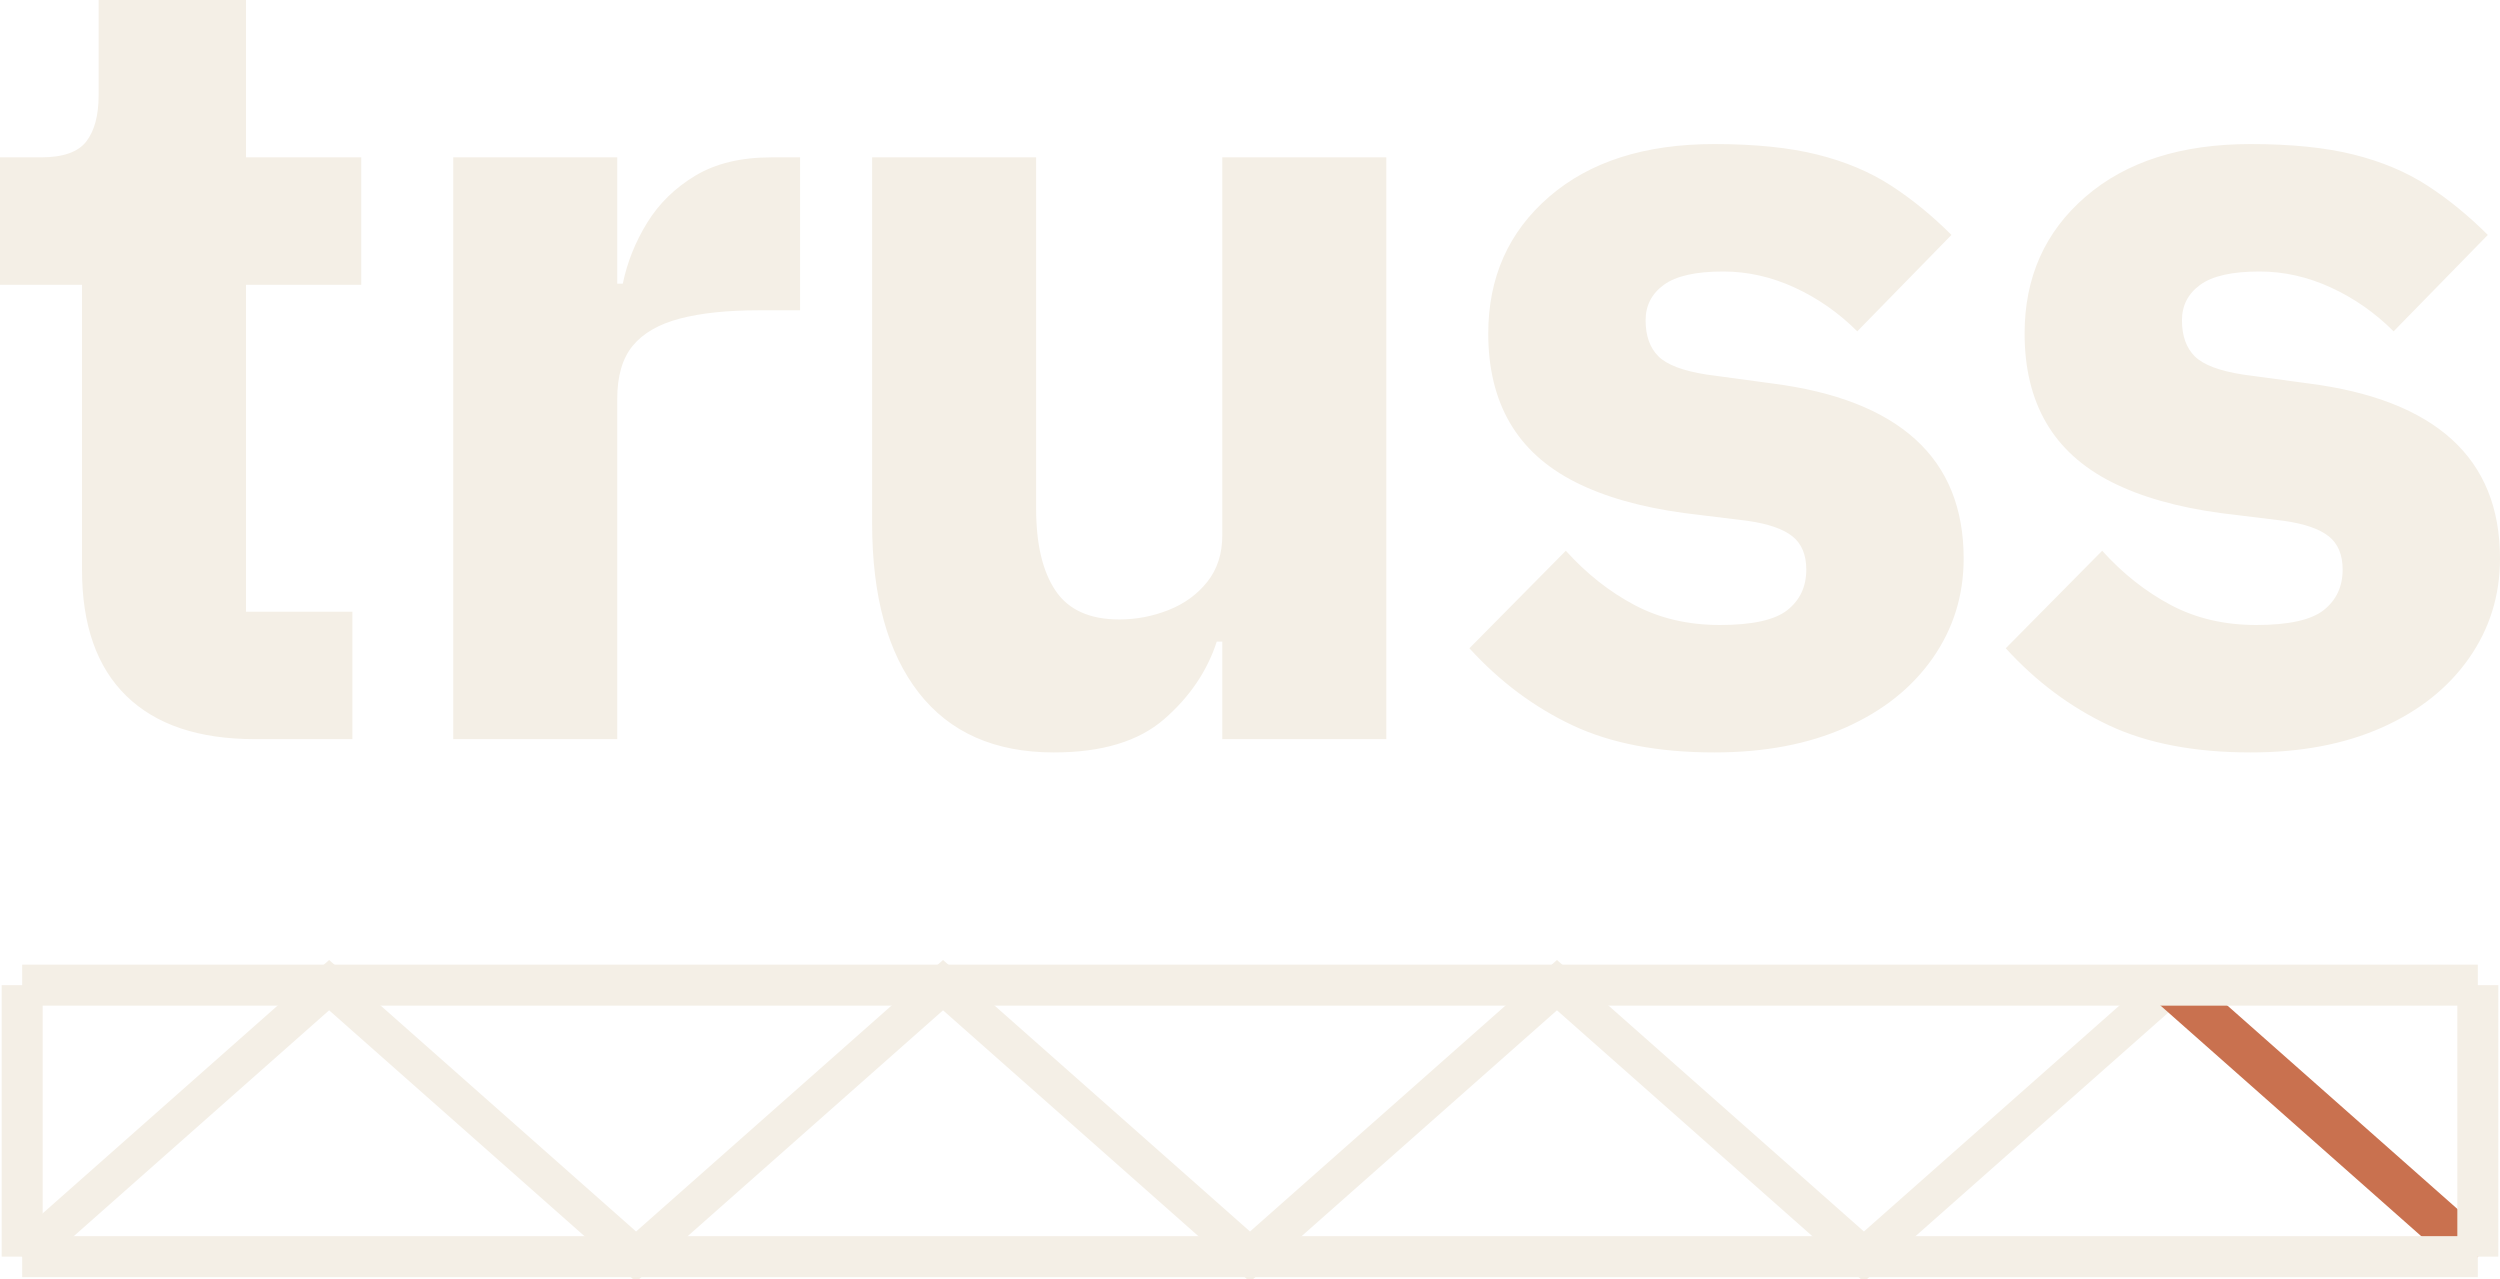
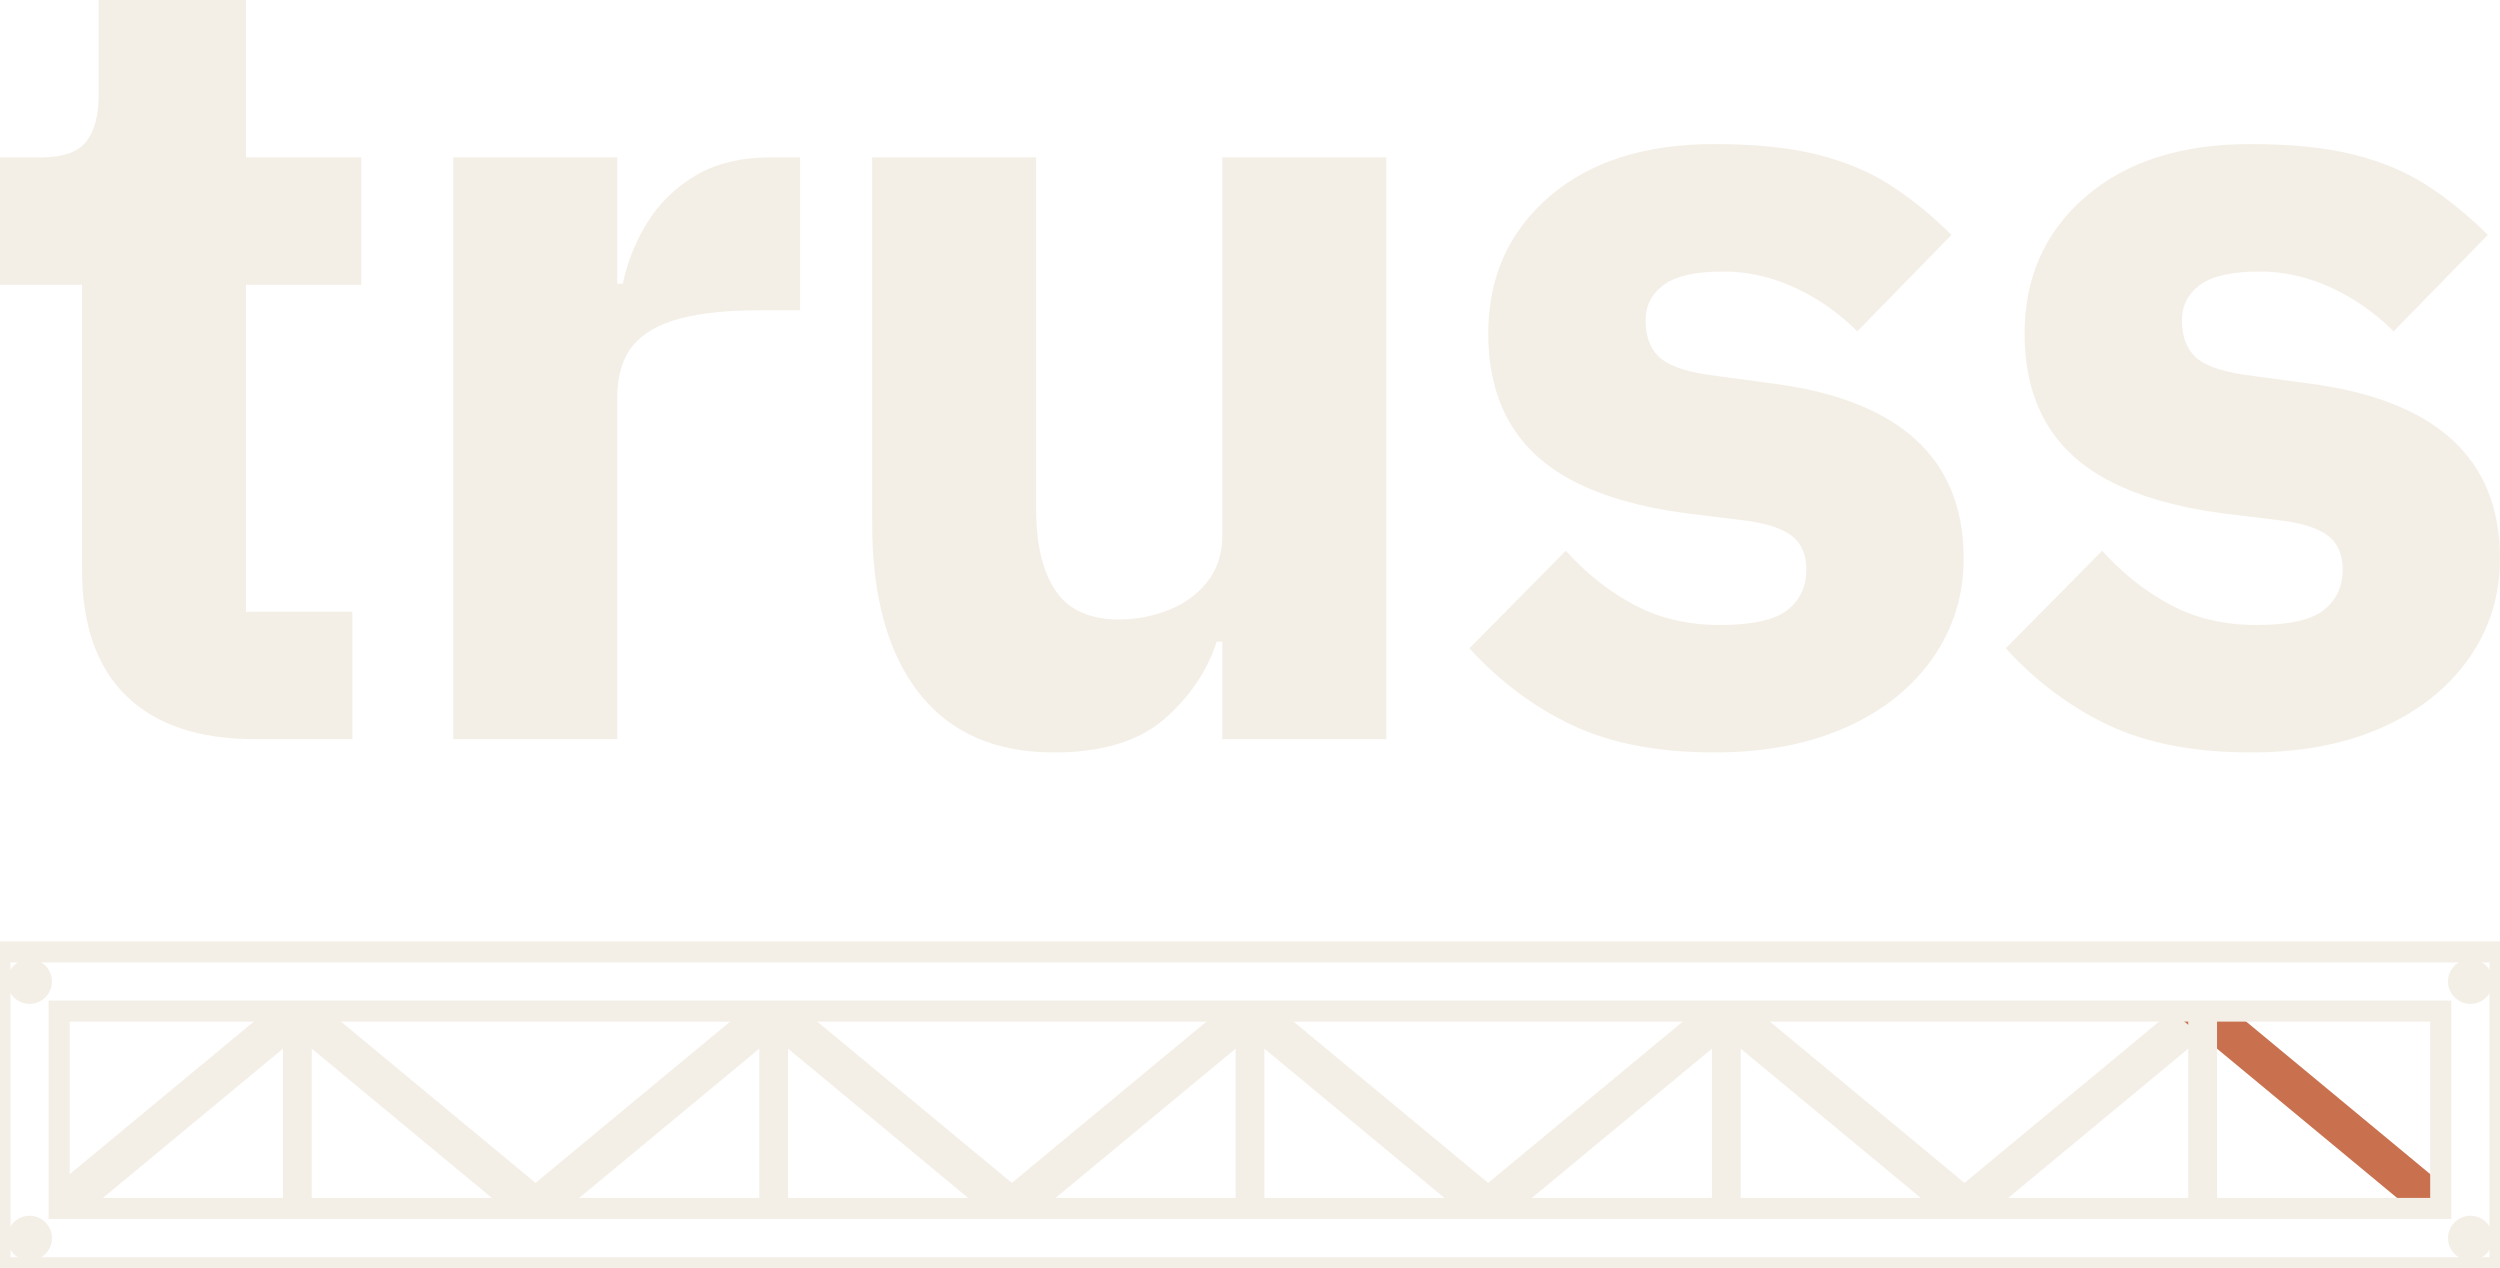
- <svg xmlns="http://www.w3.org/2000/svg" viewBox="0 0 2256 1154" width="2256" height="1154" role="img" aria-label="truss">
+ <svg xmlns="http://www.w3.org/2000/svg" viewBox="0 0 2256 1144" width="2256" height="1144" role="img" aria-label="truss">
  <g transform="translate(0,0)">
    <g transform="translate(-23,667) scale(1,-1)">
      <path fill="#f4efe6" d="M341 0H253Q177 0 137 39Q97 78 97 153V410H23V525H60Q90 525 101 539.5Q112 554 112 581V667H245V525H349V410H245V115H341Z M580 0H432V525H580V411H585Q591 440 607 466Q623 492 650.5 508.5Q678 525 719 525H745V387H708Q665 387 636.5 379.5Q608 372 594 355Q580 338 580 307Z M1126 0V88H1121Q1108 48 1073.5 18Q1039 -12 974 -12Q894 -12 852 42Q810 96 810 195V525H958V208Q958 160 975.5 134Q993 108 1033 108Q1056 108 1077.5 116.5Q1099 125 1112.5 142Q1126 159 1126 184V525H1274V0Z M1570 -12Q1494 -12 1442 12.5Q1390 37 1349 82L1436 170Q1464 139 1498 121Q1532 103 1575 103Q1619 103 1636 116.5Q1653 130 1653 153Q1653 173 1640.5 183Q1628 193 1600 197L1543 204Q1484 212 1444.5 232Q1405 252 1385.5 285.5Q1366 319 1366 366Q1366 442 1421 489.5Q1476 537 1570 537Q1625 537 1663 527.5Q1701 518 1729.5 499.5Q1758 481 1784 455L1699 368Q1674 393 1642.5 407.5Q1611 422 1578 422Q1541 422 1524.5 410Q1508 398 1508 378Q1508 357 1519.5 345.5Q1531 334 1563 329L1622 321Q1708 310 1751.5 270.5Q1795 231 1795 163Q1795 113 1767 73Q1739 33 1688.5 10.5Q1638 -12 1570 -12Z M2054 -12Q1978 -12 1926 12.5Q1874 37 1833 82L1920 170Q1948 139 1982 121Q2016 103 2059 103Q2103 103 2120 116.5Q2137 130 2137 153Q2137 173 2124.5 183Q2112 193 2084 197L2027 204Q1968 212 1928.5 232Q1889 252 1869.5 285.5Q1850 319 1850 366Q1850 442 1905 489.5Q1960 537 2054 537Q2109 537 2147 527.5Q2185 518 2213.5 499.5Q2242 481 2268 455L2183 368Q2158 393 2126.5 407.5Q2095 422 2062 422Q2025 422 2008.5 410Q1992 398 1992 378Q1992 357 2003.5 345.5Q2015 334 2047 329L2106 321Q2192 310 2235.5 270.5Q2279 231 2279 163Q2279 113 2251 73Q2223 33 2172.5 10.5Q2122 -12 2054 -12Z" />
    </g>
  </g>
-   <g transform="translate(0,869)" fill="none" stroke-linejoin="miter" stroke-miterlimit="2">
-     <path d="M20.0 265 L297.0 20 L574.0 265 L851.0 20 L1128.0 265 L1405.0 20 L1682.0 265 L1959.0 20" stroke="#f4efe6" stroke-width="34" />
-     <path d="M1959.0 20 L2236.0 265" stroke="#c9714f" stroke-width="40" />
-     <path d="M20 20 H2236 M20 265 H2236 M20 20 V265 M2236 20 V265" stroke="#f4efe6" stroke-width="37" />
+   <g transform="translate(0,859)">
+     <defs>
+       <clipPath id="s8">
+         <rect x="53.4" y="53.4" width="2149.1" height="178.1" />
+       </clipPath>
+     </defs>
+     <g clip-path="url(#s8)">
+       <polygon points="37.37,268.01 307.14,44.41 284.40,16.99 14.64,240.59" fill="#f4efe6" />
+       <polygon points="229.55,44.41 499.32,268.01 522.05,240.59 252.29,16.99" fill="#f4efe6" />
+       <polygon points="467.20,268.01 736.96,44.41 714.23,16.99 444.47,240.59" fill="#f4efe6" />
+       <polygon points="659.38,44.41 929.15,268.01 951.88,240.59 682.11,16.99" fill="#f4efe6" />
+       <polygon points="897.03,268.01 1166.79,44.41 1144.06,16.99 874.30,240.59" fill="#f4efe6" />
+       <polygon points="1089.21,44.41 1358.97,268.01 1381.70,240.59 1111.94,16.99" fill="#f4efe6" />
+       <polygon points="1326.85,268.01 1596.62,44.41 1573.89,16.99 1304.12,240.59" fill="#f4efe6" />
+       <polygon points="1519.04,44.41 1788.80,268.01 1811.53,240.59 1541.77,16.99" fill="#f4efe6" />
+       <polygon points="1756.68,268.01 2026.45,44.41 2003.71,16.99 1733.95,240.59" fill="#f4efe6" />
+       <polygon points="1948.86,44.41 2218.63,268.01 2241.36,240.59 1971.60,16.99" fill="#c9714f" />
+       <polygon points="255.34,53.43 255.34,231.57 281.35,231.57 281.35,53.43" fill="#f4efe6" />
+       <polygon points="685.17,53.43 685.17,231.57 711.17,231.57 711.17,53.43" fill="#f4efe6" />
+       <polygon points="1115.00,53.43 1115.00,231.57 1141.00,231.57 1141.00,53.43" fill="#f4efe6" />
+       <polygon points="1544.83,53.43 1544.83,231.57 1570.83,231.57 1570.83,53.43" fill="#f4efe6" />
+       <polygon points="1974.65,53.43 1974.65,231.57 2000.66,231.57 2000.66,53.43" fill="#f4efe6" />
+     </g>
+     <rect x="0" y="0" width="2256" height="285" fill="none" stroke="#f4efe6" stroke-width="19.0" />
+     <rect x="53.4" y="53.4" width="2149.1" height="178.1" fill="none" stroke="#f4efe6" stroke-width="19.0" />
+     <circle cx="26.7" cy="26.7" r="20.2" fill="#f4efe6" />
+     <circle cx="2229.3" cy="26.7" r="20.2" fill="#f4efe6" />
+     <circle cx="26.7" cy="258.3" r="20.2" fill="#f4efe6" />
+     <circle cx="2229.3" cy="258.3" r="20.2" fill="#f4efe6" />
  </g>
</svg>
